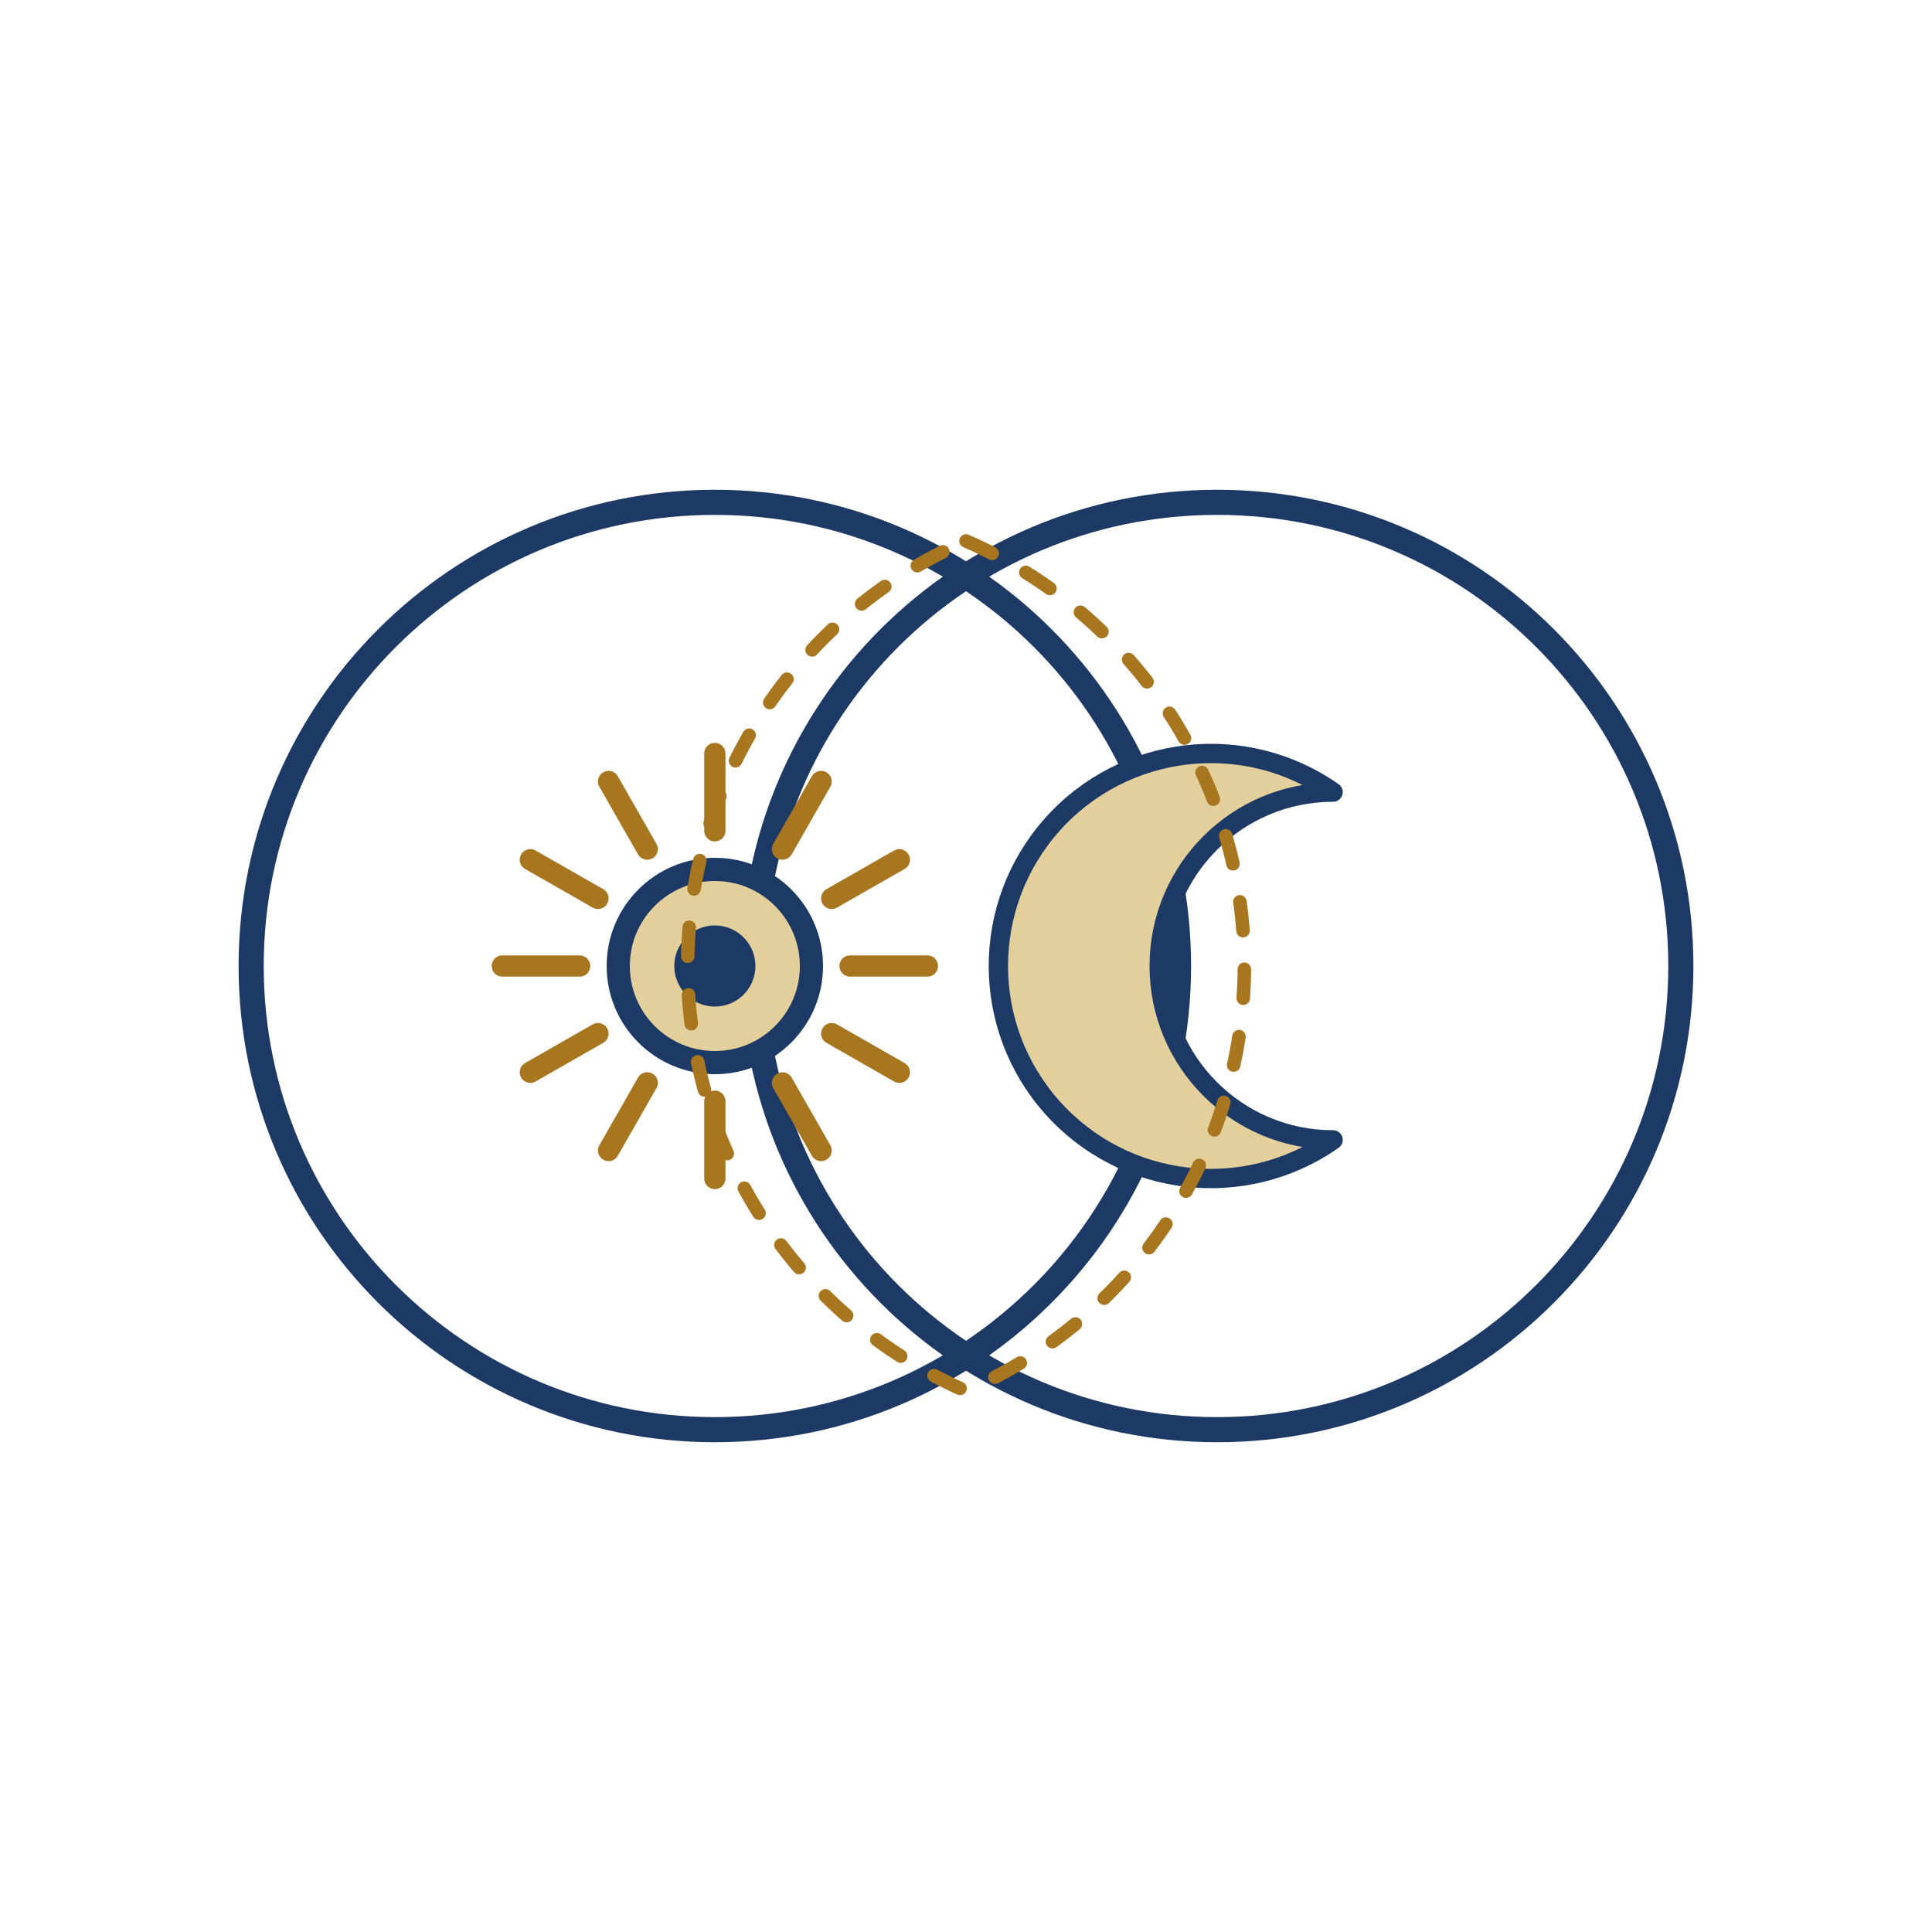
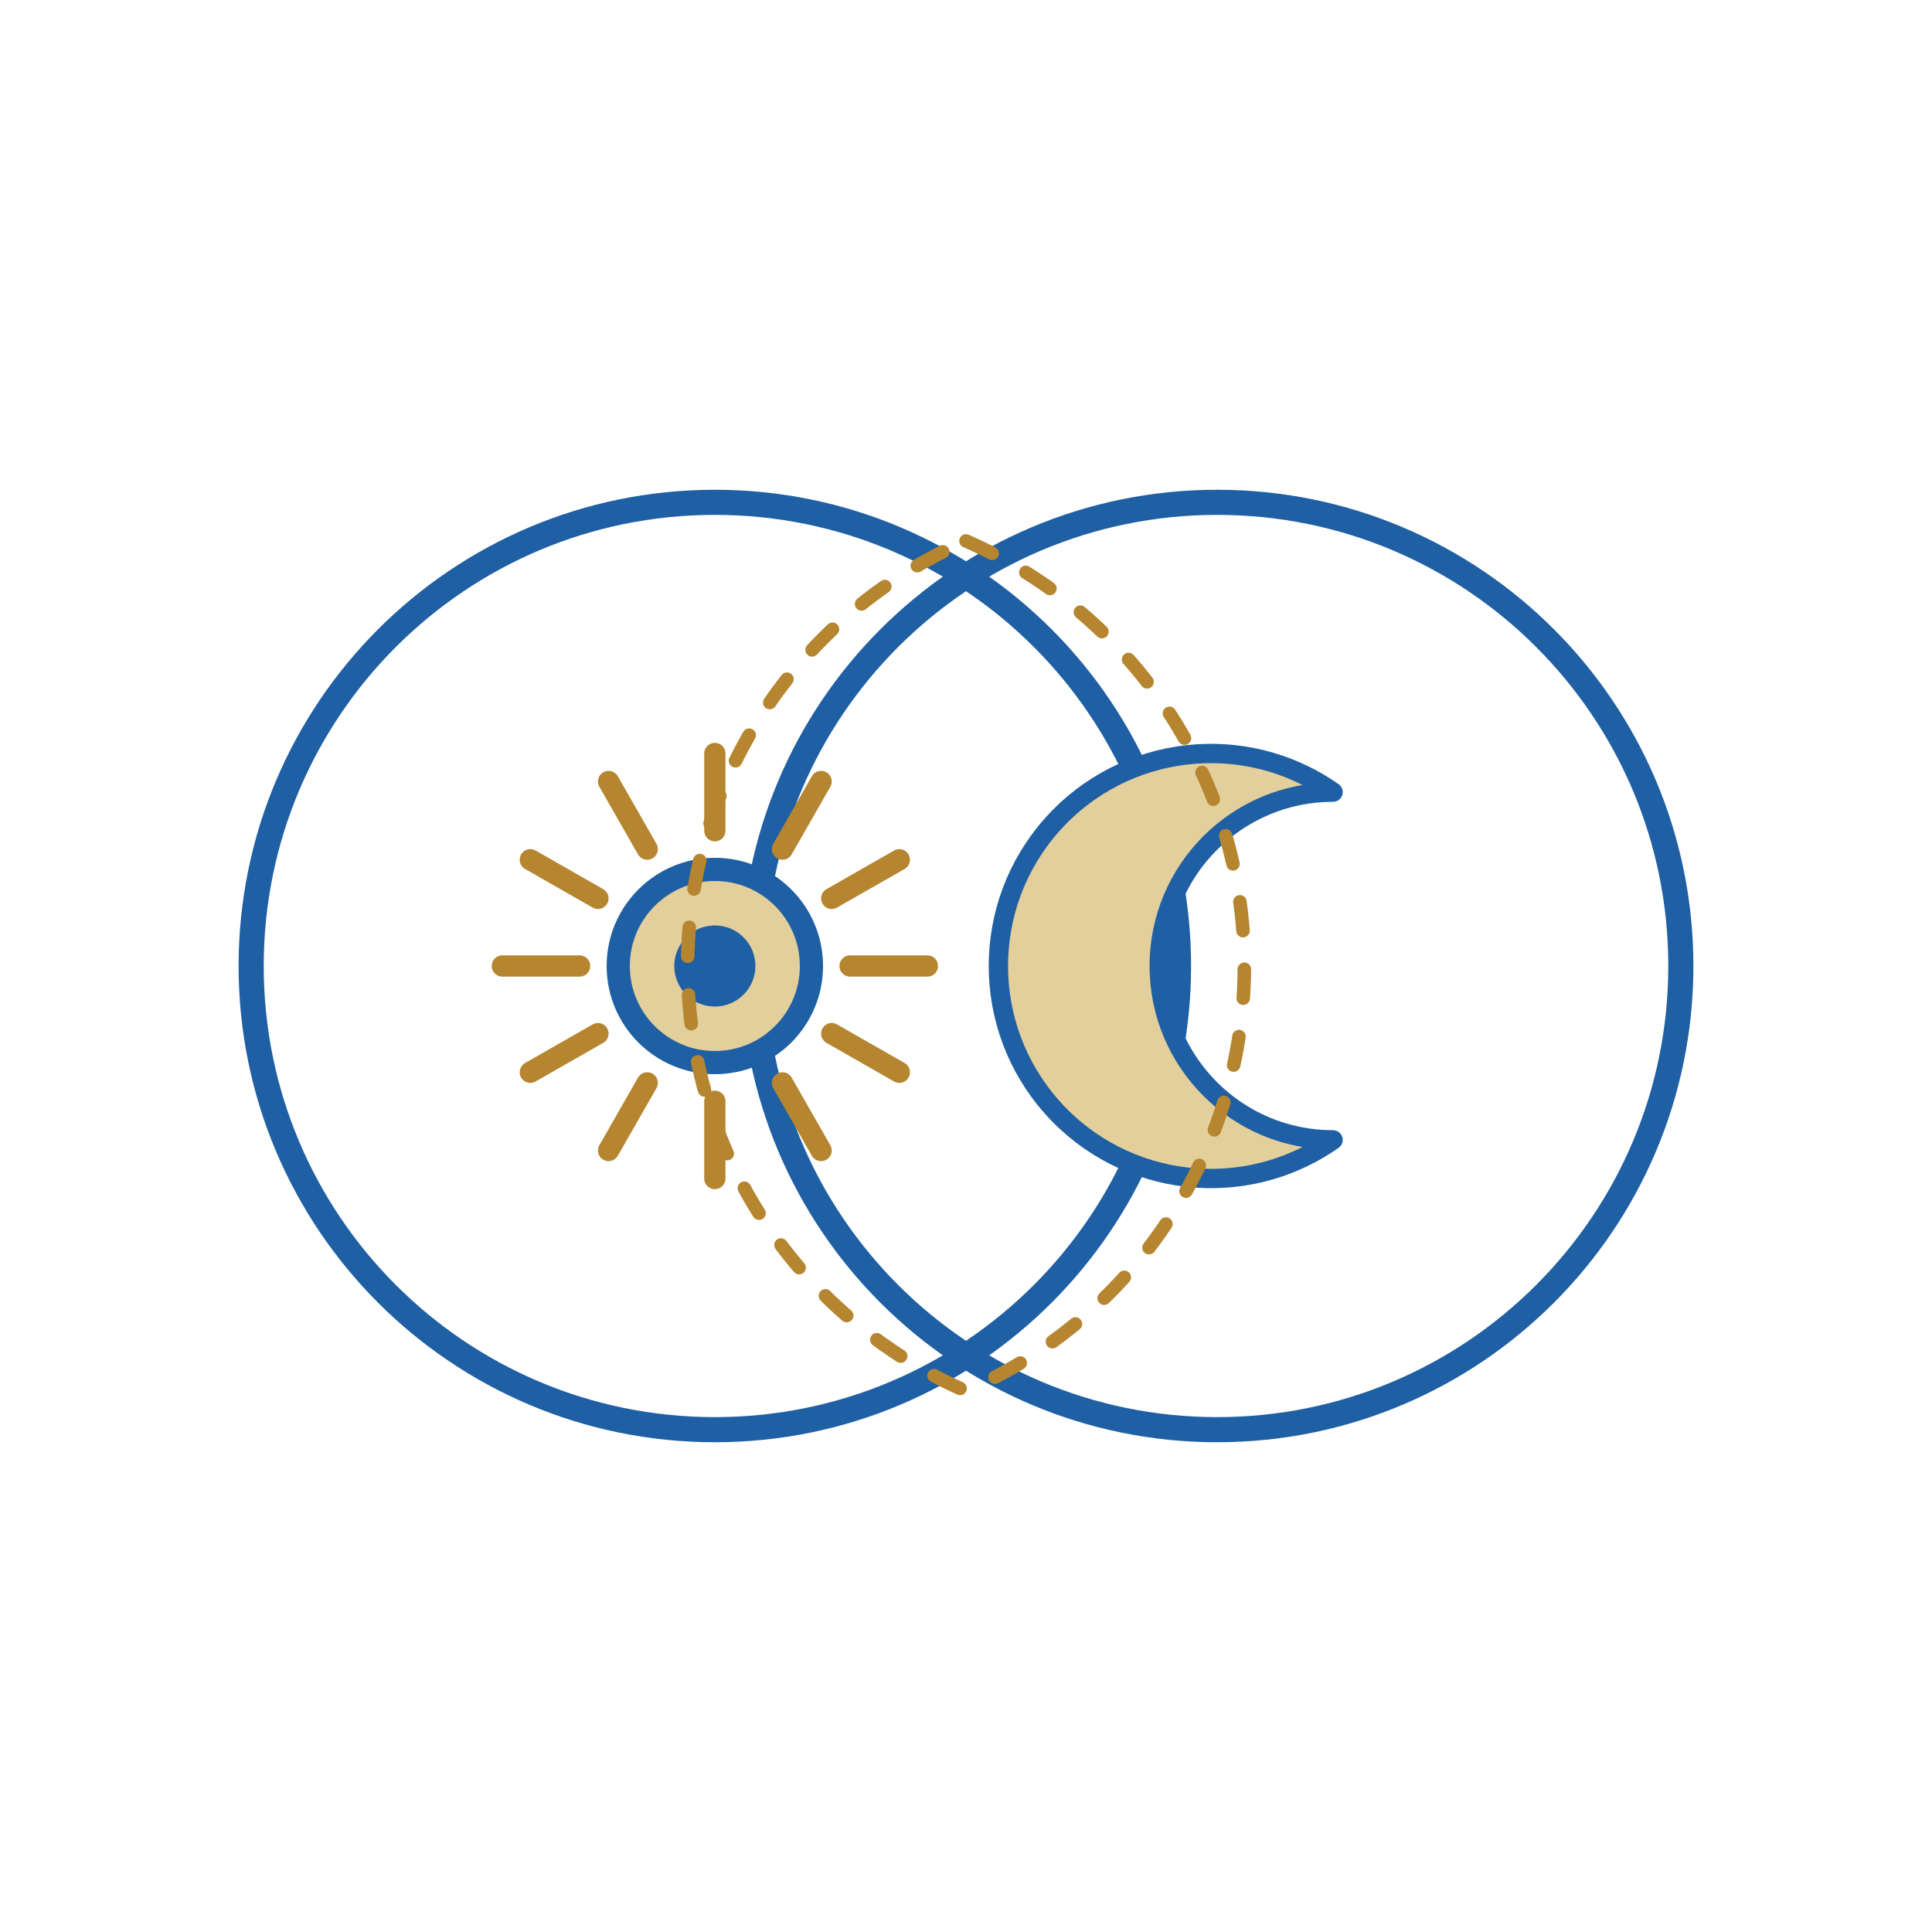
<svg xmlns="http://www.w3.org/2000/svg" width="200" height="200" viewBox="0 0 200 200" fill="none" stroke-linecap="round" stroke-linejoin="round" role="img" aria-hidden="true">
-   <g stroke="#1d3a66" stroke-width="2.4">
+   <g stroke="#1F5FA3" stroke-width="2.4">
    <circle cx="74" cy="100" r="48" stroke-width="2.6" />
    <circle cx="126" cy="100" r="48" stroke-width="2.6" />
    <circle cx="74" cy="100" r="10" fill="#e3cf9c" />
-     <circle cx="74" cy="100" r="3" fill="#1d3a66" />
-     <line x1="88.0" y1="100.0" x2="96.0" y2="100.0" stroke="#a8761f" stroke-width="2.2" />
-     <line x1="86.1" y1="107.0" x2="93.1" y2="111.0" stroke="#a8761f" stroke-width="2.2" />
-     <line x1="81.0" y1="112.1" x2="85.0" y2="119.1" stroke="#a8761f" stroke-width="2.2" />
-     <line x1="74.0" y1="114.0" x2="74.0" y2="122.0" stroke="#a8761f" stroke-width="2.2" />
-     <line x1="67.0" y1="112.1" x2="63.0" y2="119.1" stroke="#a8761f" stroke-width="2.2" />
-     <line x1="61.9" y1="107.0" x2="54.9" y2="111.0" stroke="#a8761f" stroke-width="2.2" />
-     <line x1="60.0" y1="100.0" x2="52.0" y2="100.0" stroke="#a8761f" stroke-width="2.2" />
-     <line x1="61.9" y1="93.0" x2="54.9" y2="89.0" stroke="#a8761f" stroke-width="2.2" />
-     <line x1="67.0" y1="87.9" x2="63.0" y2="80.9" stroke="#a8761f" stroke-width="2.2" />
-     <line x1="74.0" y1="86.0" x2="74.0" y2="78.0" stroke="#a8761f" stroke-width="2.2" />
-     <line x1="81.0" y1="87.9" x2="85.0" y2="80.9" stroke="#a8761f" stroke-width="2.2" />
-     <line x1="86.1" y1="93.0" x2="93.1" y2="89.0" stroke="#a8761f" stroke-width="2.2" />
+     <circle cx="74" cy="100" r="3" fill="#1F5FA3" />
+     <line x1="88.0" y1="100.0" x2="96.0" y2="100.0" stroke="#B5852F" stroke-width="2.2" />
+     <line x1="86.1" y1="107.0" x2="93.1" y2="111.0" stroke="#B5852F" stroke-width="2.2" />
+     <line x1="81.0" y1="112.1" x2="85.0" y2="119.1" stroke="#B5852F" stroke-width="2.2" />
+     <line x1="74.0" y1="114.0" x2="74.0" y2="122.0" stroke="#B5852F" stroke-width="2.2" />
+     <line x1="67.0" y1="112.1" x2="63.0" y2="119.1" stroke="#B5852F" stroke-width="2.2" />
+     <line x1="61.9" y1="107.0" x2="54.9" y2="111.0" stroke="#B5852F" stroke-width="2.2" />
+     <line x1="60.0" y1="100.0" x2="52.0" y2="100.0" stroke="#B5852F" stroke-width="2.2" />
+     <line x1="61.9" y1="93.0" x2="54.9" y2="89.0" stroke="#B5852F" stroke-width="2.2" />
+     <line x1="67.0" y1="87.9" x2="63.0" y2="80.9" stroke="#B5852F" stroke-width="2.2" />
+     <line x1="74.0" y1="86.0" x2="74.0" y2="78.0" stroke="#B5852F" stroke-width="2.2" />
+     <line x1="81.0" y1="87.9" x2="85.0" y2="80.9" stroke="#B5852F" stroke-width="2.2" />
+     <line x1="86.1" y1="93.0" x2="93.1" y2="89.0" stroke="#B5852F" stroke-width="2.2" />
    <path d="M138 82 A22 22 0 1 0 138 118 A17 17 0 1 1 138 82 Z" fill="#e3cf9c" stroke-width="2" />
-     <path d="M100 56 A48 48 0 0 1 100 144 A48 48 0 0 1 100 56" stroke="#a8761f" stroke-width="1.4" stroke-dasharray="3 4" />
+     <path d="M100 56 A48 48 0 0 1 100 144 A48 48 0 0 1 100 56" stroke="#B5852F" stroke-width="1.4" stroke-dasharray="3 4" />
  </g>
</svg>
